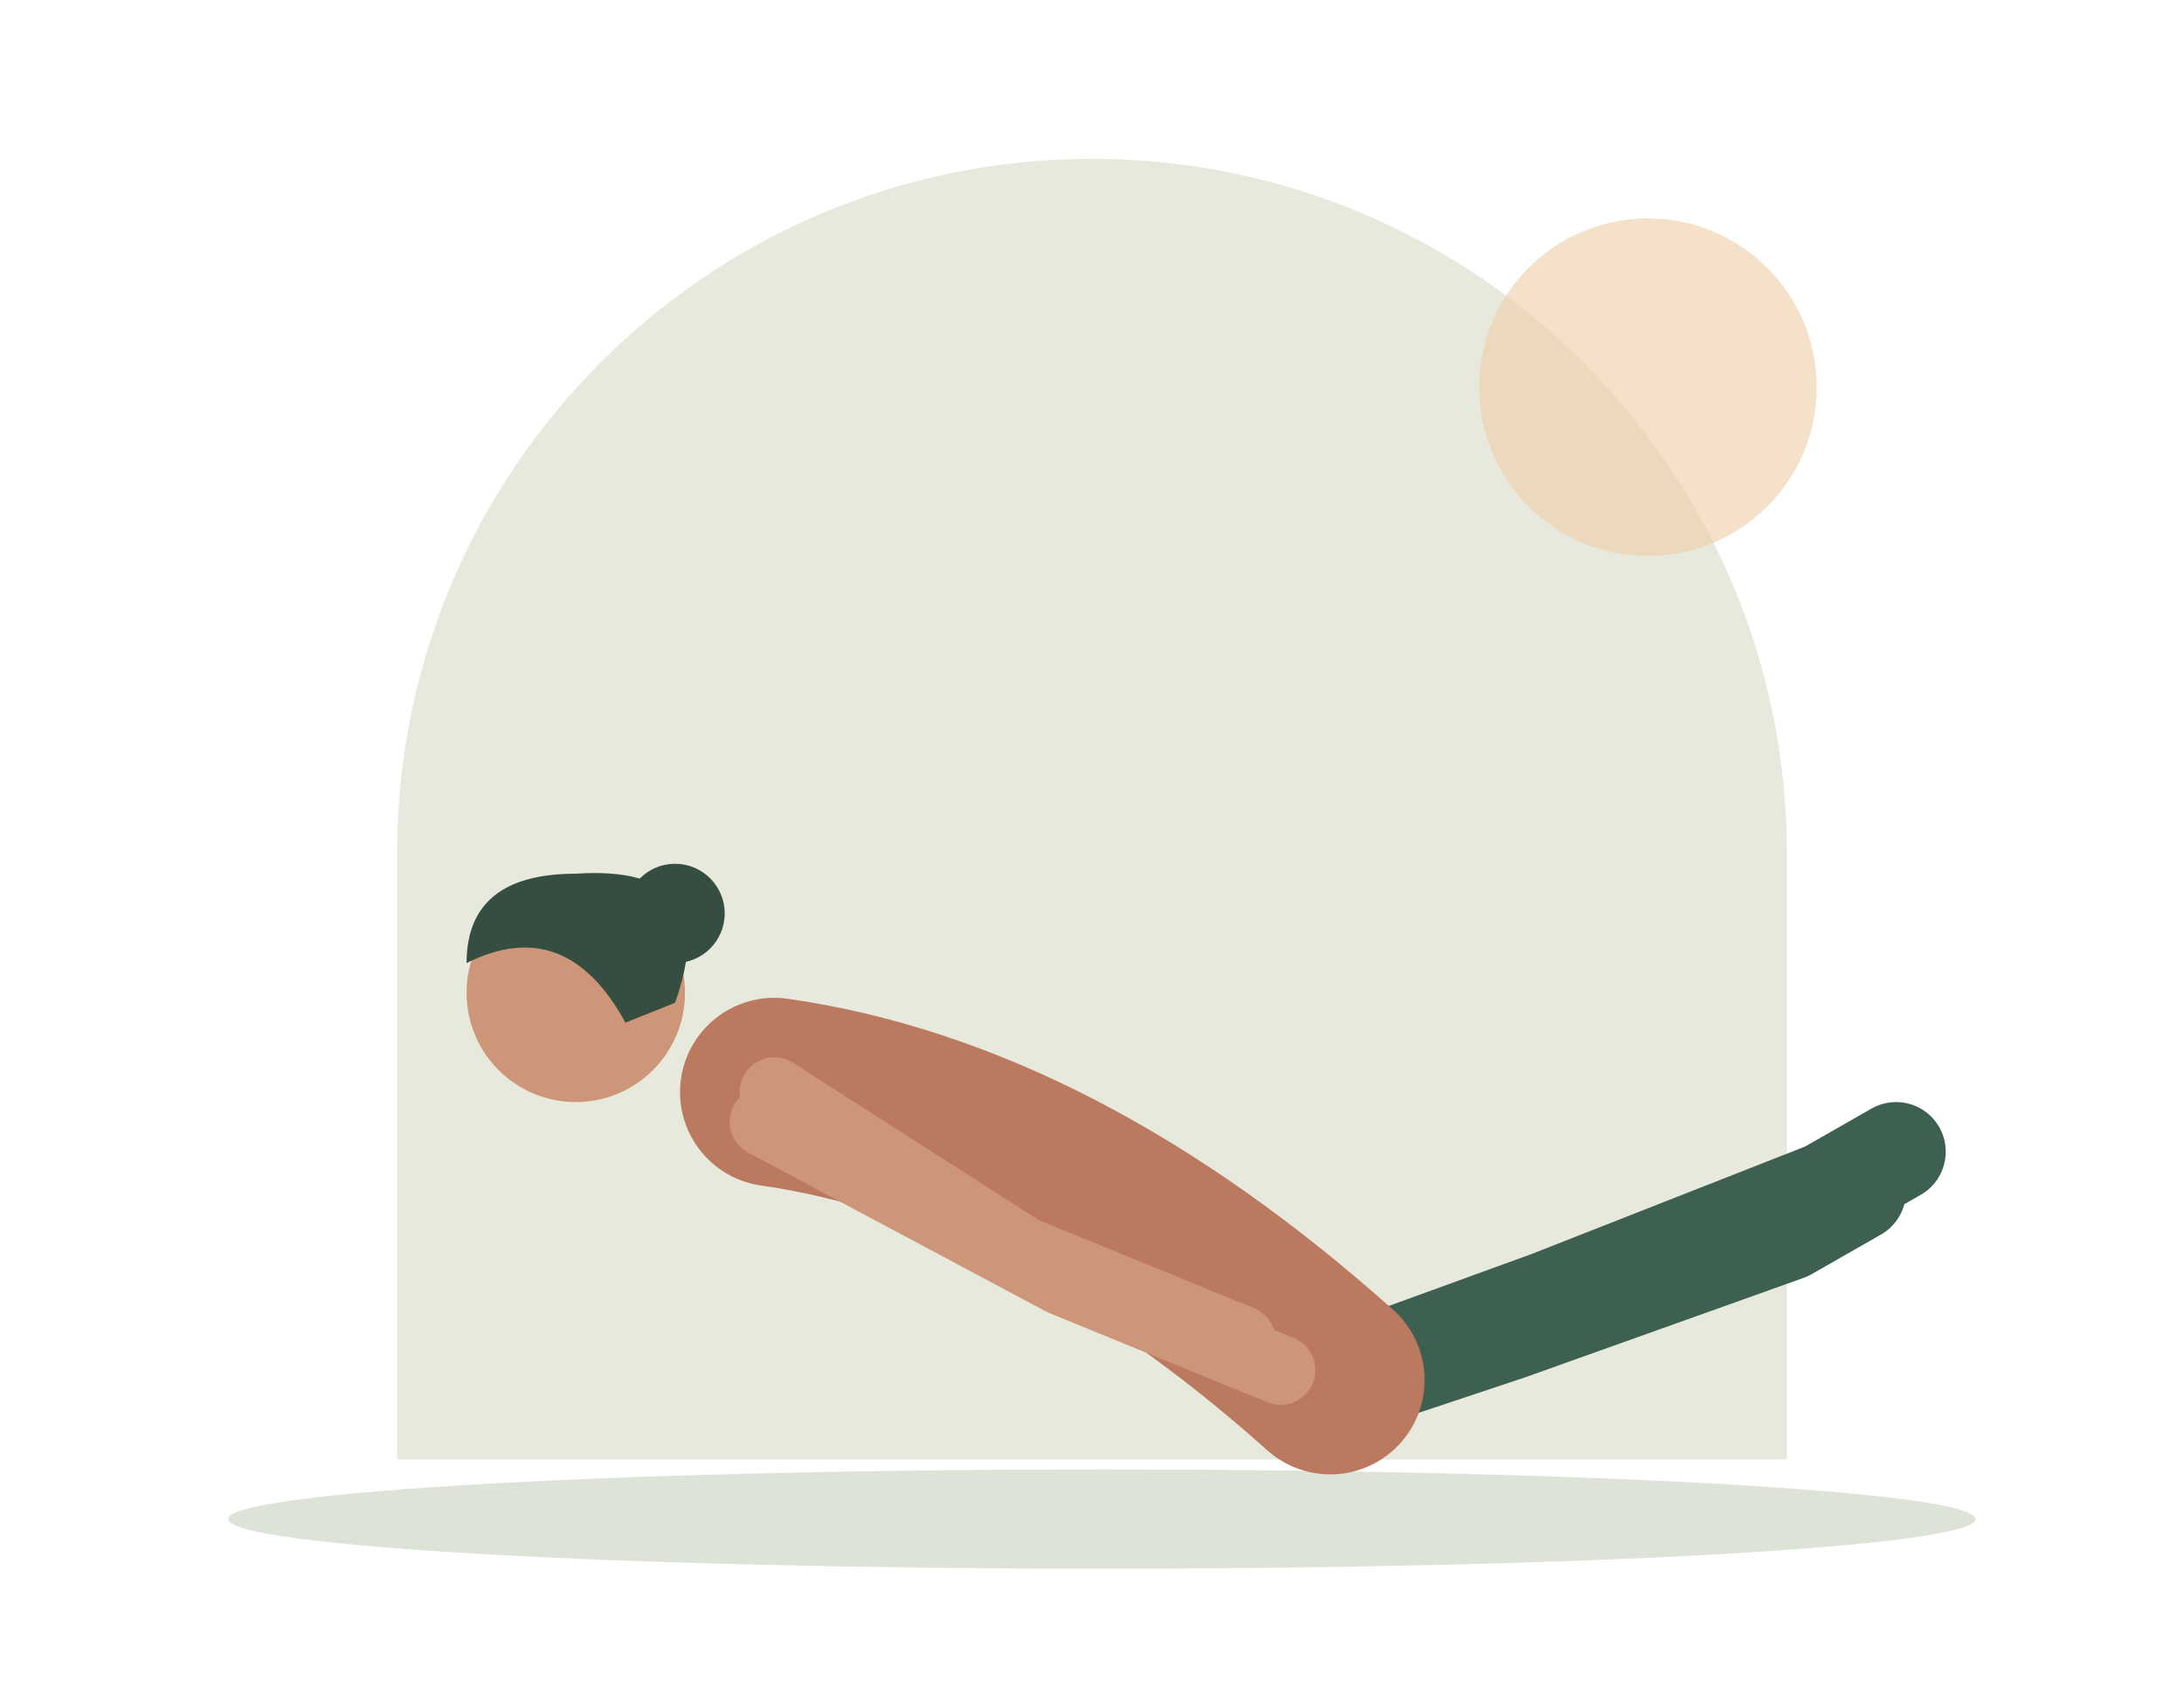
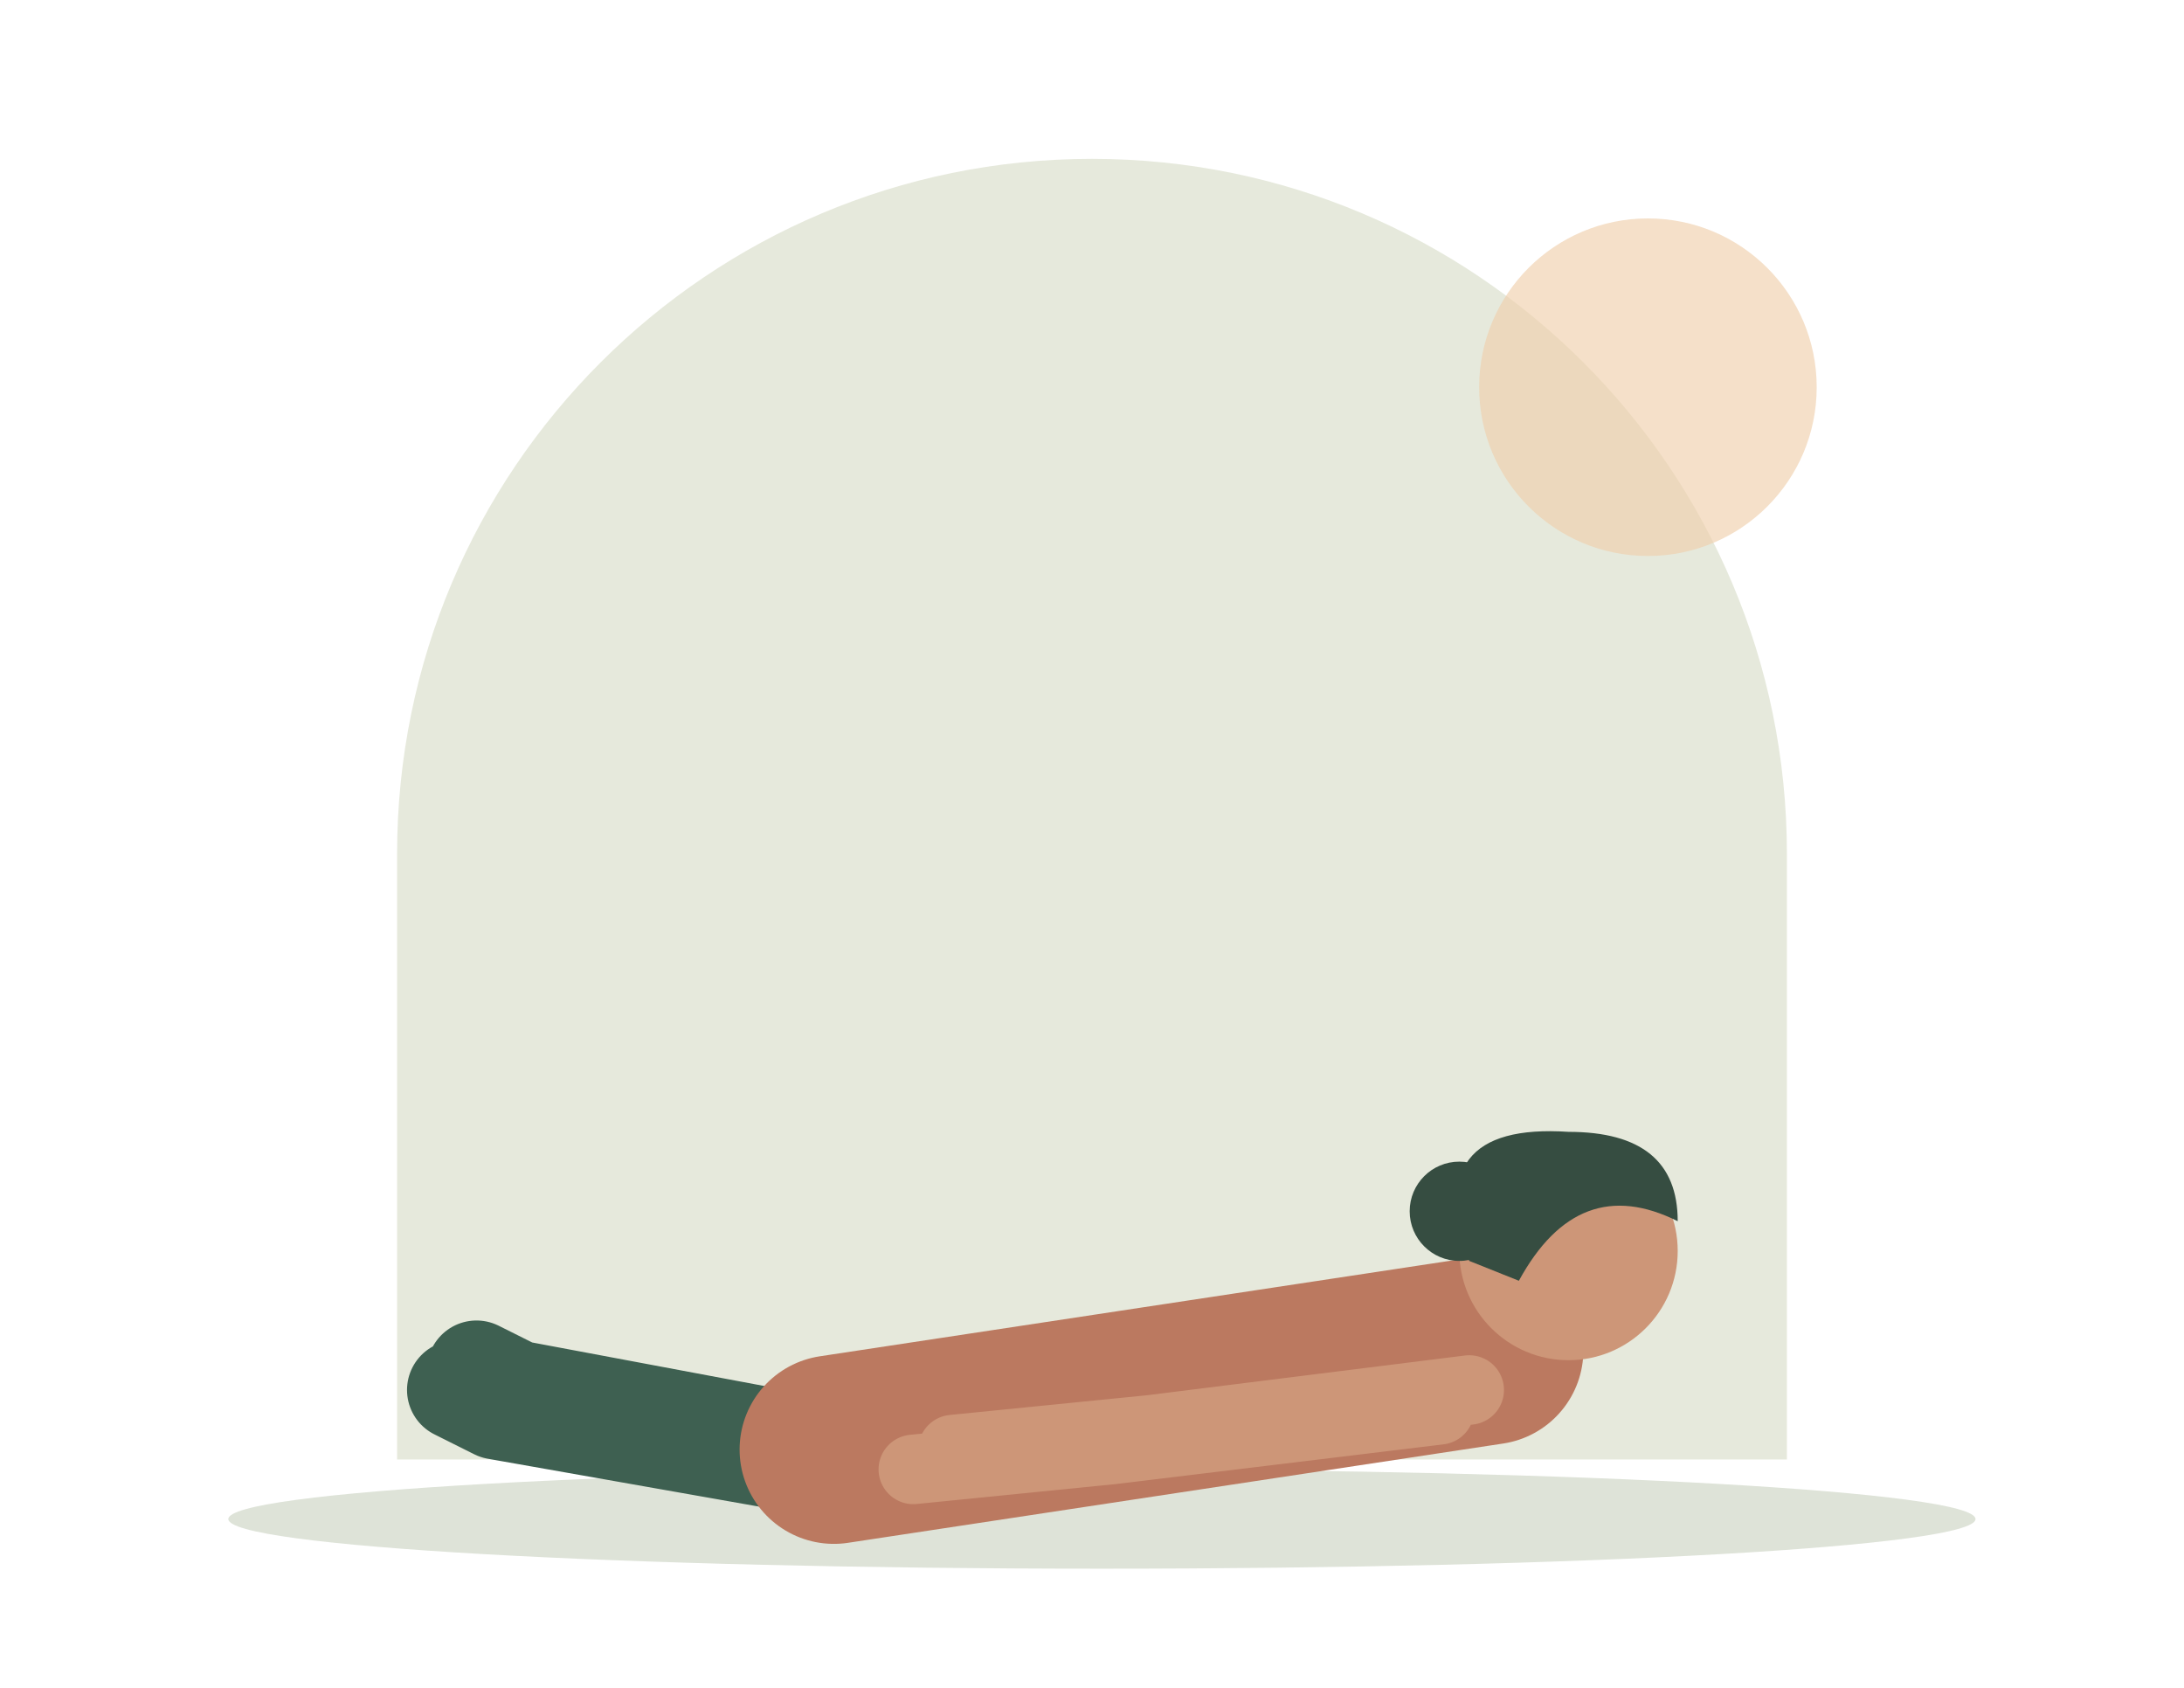
<svg xmlns="http://www.w3.org/2000/svg" width="440" height="340" viewBox="0 0 220 170">
  <path d="M40 147V86a70 70 0 0 1 140 0v61Z" fill="#e6e9dc" />
  <circle cx="166" cy="39" r="17" fill="#efcfac" opacity=".65" />
  <ellipse cx="111" cy="153" rx="88" ry="5" fill="#ccd4c3" opacity=".65" />
-   <path d="M134 139 L156 131 L184 120 L191 116 M131 141 L152 134 L180 124 L187 120" stroke="#3e6051" stroke-width="10" fill="none" stroke-linecap="round" stroke-linejoin="round" />
-   <path d="M78 110 Q106 114 134 139" stroke="#bb7960" stroke-width="19" fill="none" stroke-linecap="round" />
-   <path d="M78 110 L103 126 L125 135 M77 113 L107 129 L129 138" stroke="#cd9678" stroke-width="7" fill="none" stroke-linecap="round" stroke-linejoin="round" />
-   <circle cx="58" cy="100" r="11" fill="#cd9678" />
-   <path d="M68 101 Q73 87 58 88 Q47 88 47 97 Q57 92 63 103Z" fill="#364d41" />
-   <circle cx="68" cy="92" r="5" fill="#364d41" />
+   <path d="M84 146 L52 140 L48 138 M84 148 L50 142 L46 140" stroke="#3e6051" stroke-width="10" fill="none" stroke-linecap="round" stroke-linejoin="round" />
+   <path d="M150 136 L84 146" stroke="#bb7960" stroke-width="19" fill="none" stroke-linecap="round" />
+   <path d="M148 140 L116 144 L96 146 M145 142 L112 146 L92 148" stroke="#cd9678" stroke-width="7" fill="none" stroke-linecap="round" stroke-linejoin="round" />
+   <circle cx="158" cy="126" r="11" fill="#cd9678" />
+   <path d="M148 127 Q143 113 158 114 Q169 114 169 123 Q159 118 153 129Z" fill="#364d41" />
+   <circle cx="147" cy="122" r="5" fill="#364d41" />
</svg>
